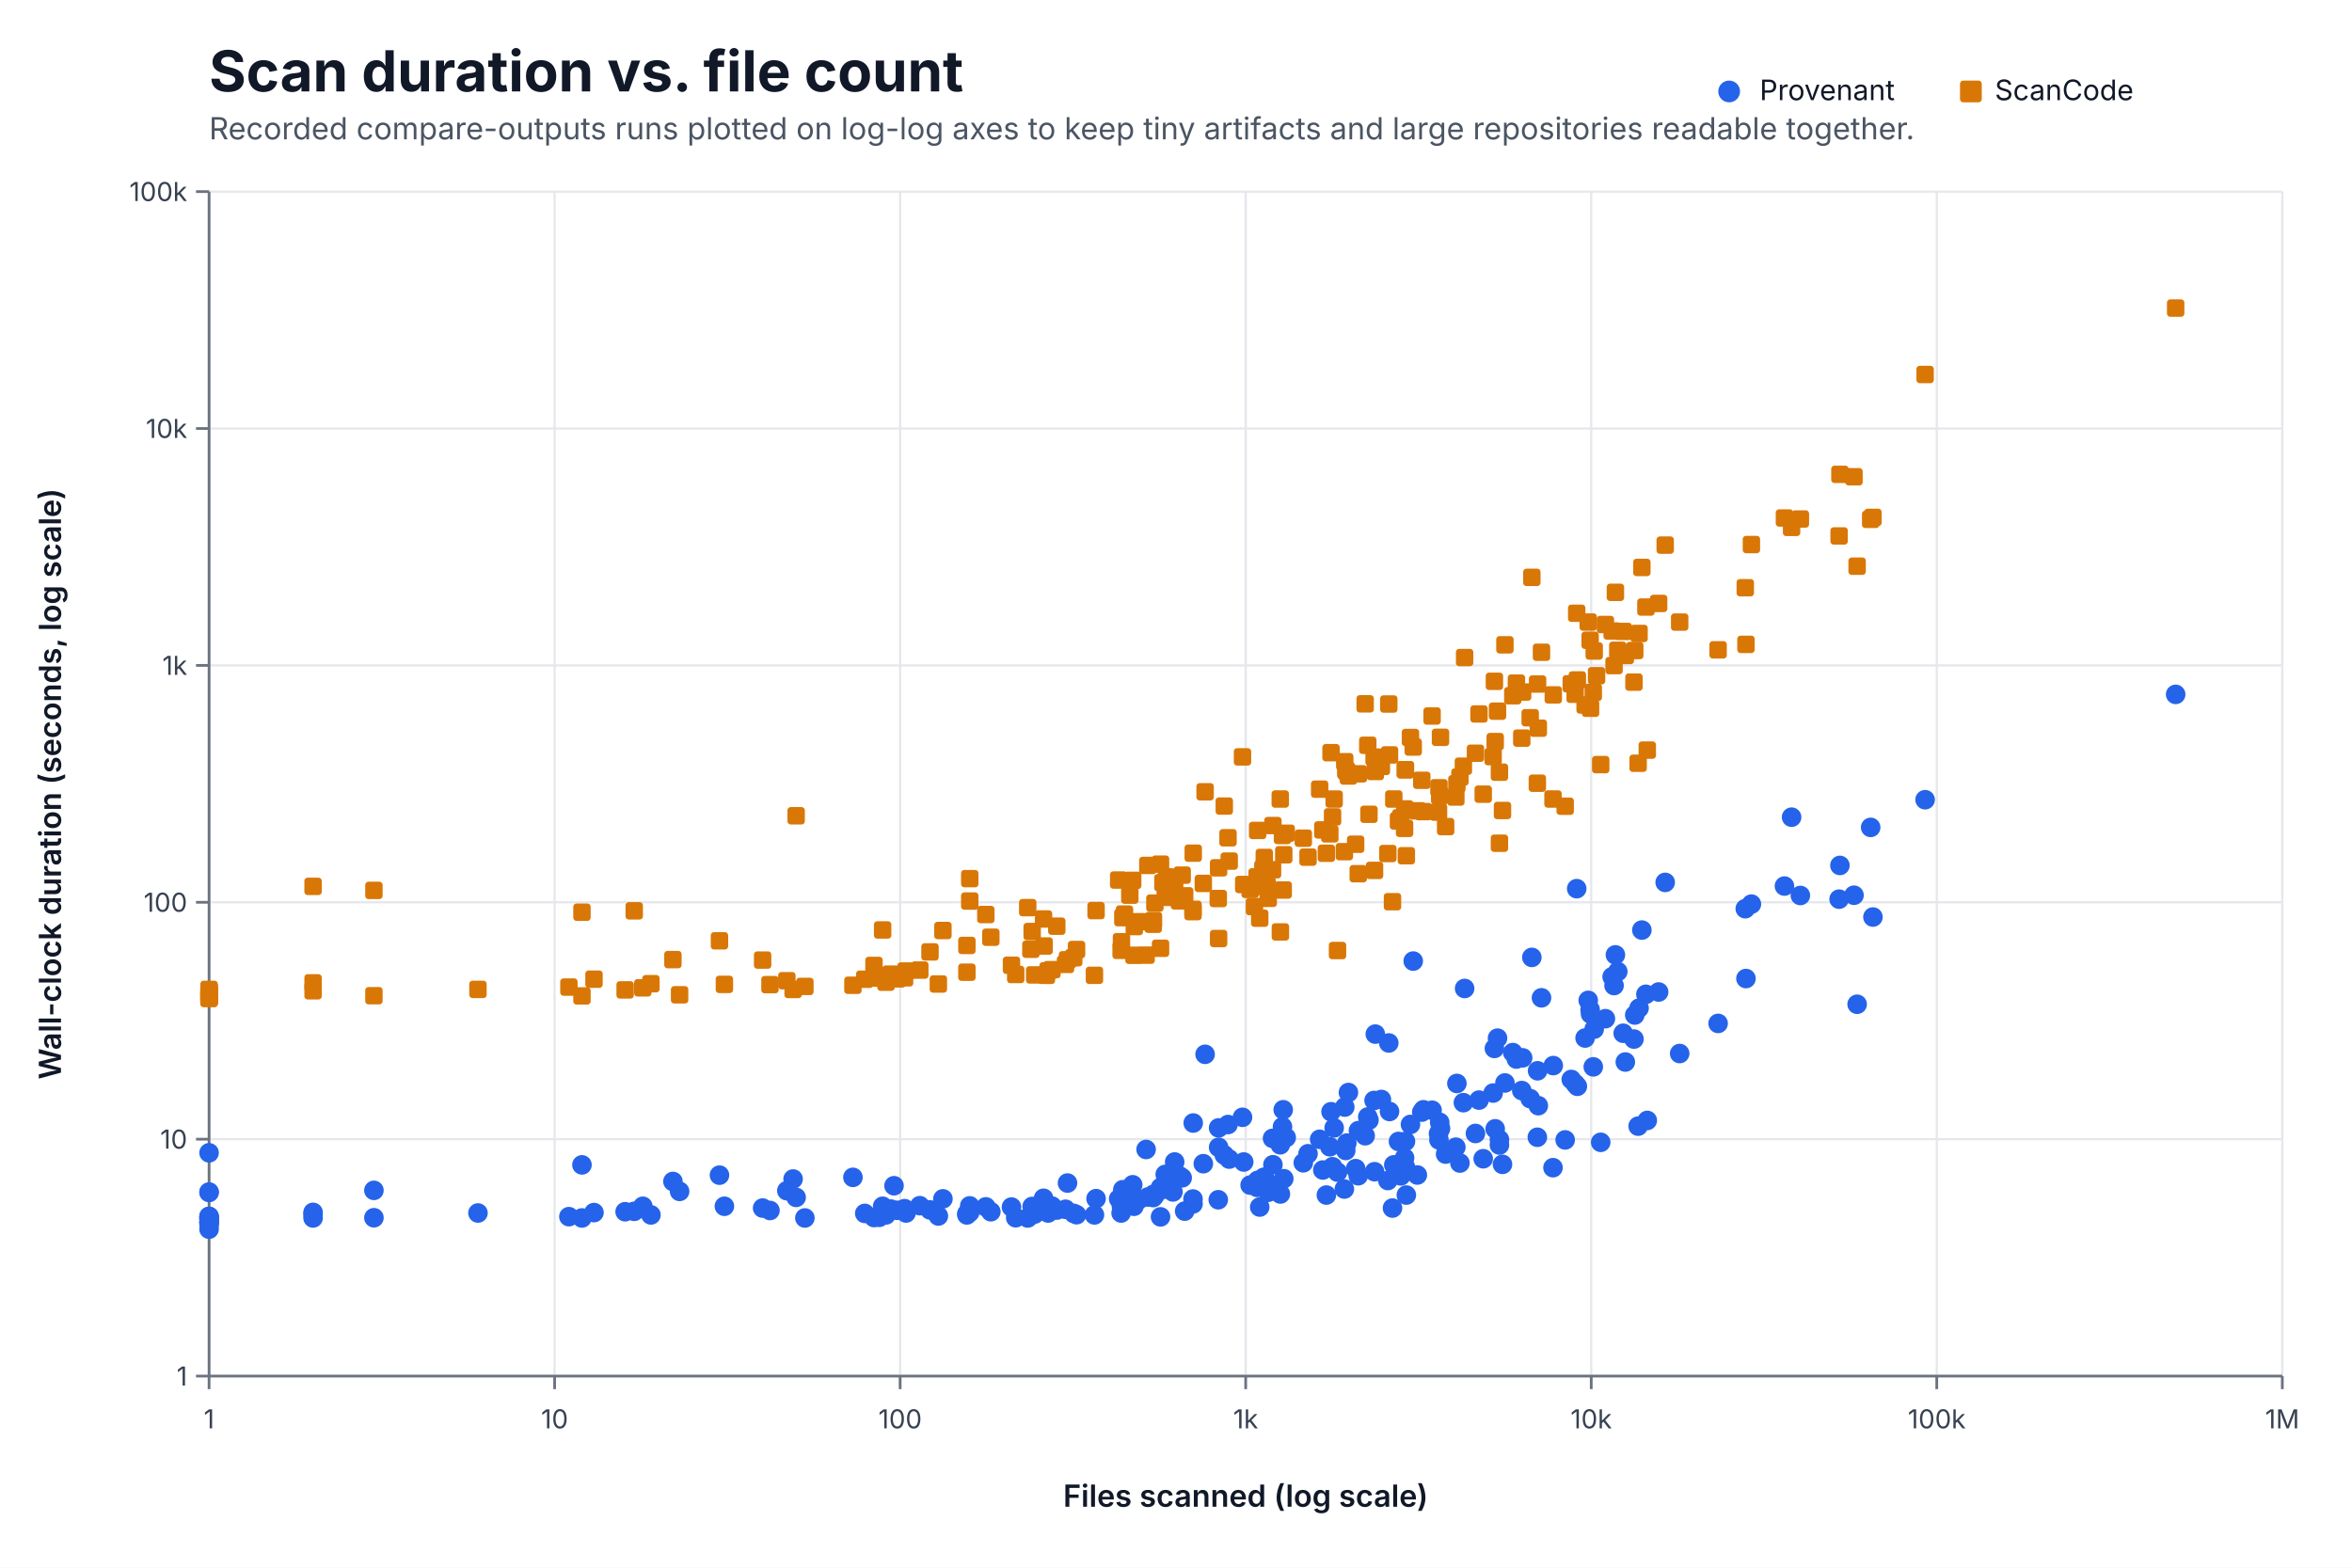
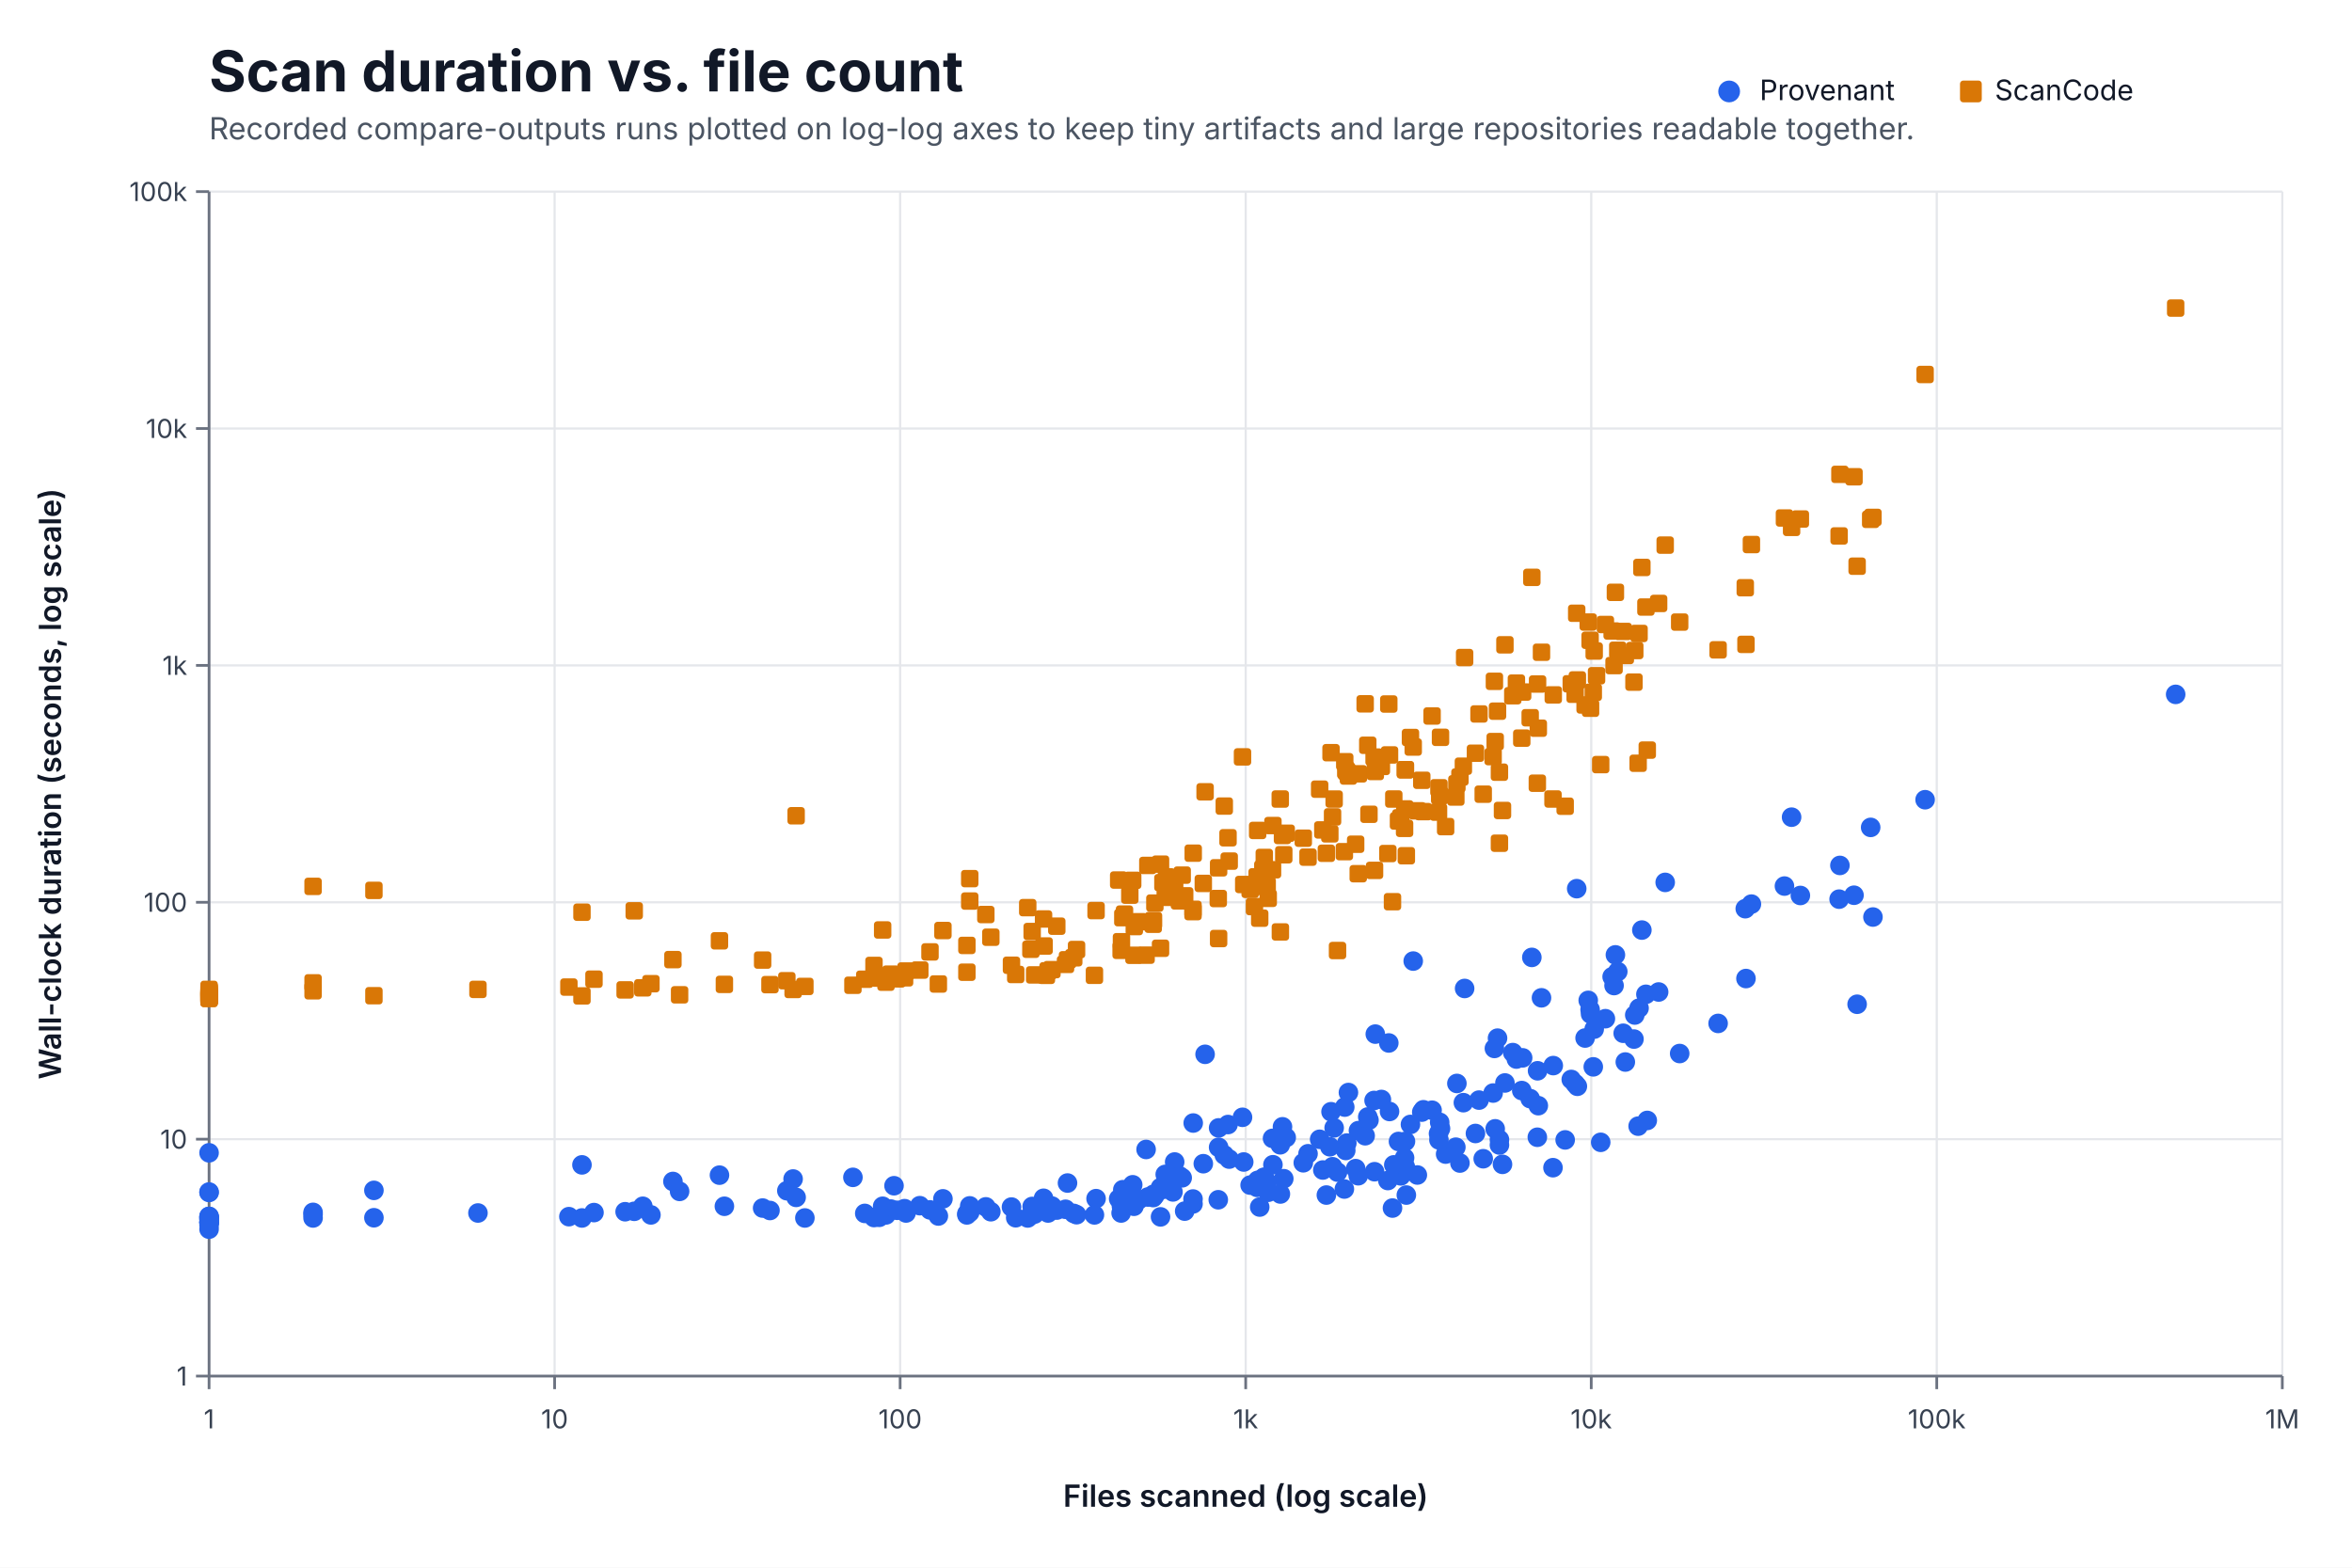
<svg xmlns="http://www.w3.org/2000/svg" width="1080" height="720" viewBox="0 0 1080 720" role="img" aria-labelledby="title desc">
  <style>
    text { font-family: -apple-system, BlinkMacSystemFont, "Segoe UI", sans-serif; fill: #111827; }
    .title { font-size: 26px; font-weight: 700; }
    .subtitle { font-size: 14px; fill: #4b5563; }
    .axis-label { font-size: 14px; font-weight: 600; }
    .tick { font-size: 12px; fill: #374151; }
    .grid { stroke: #e5e7eb; stroke-width: 1; }
    .axis { stroke: #6b7280; stroke-width: 1.25; }
    .legend-label { font-size: 13px; }
  </style>
  <rect x="0" y="0" width="1080" height="720" fill="white" />
  <text class="title" x="96" y="42">Scan duration vs. file count</text>
  <text class="subtitle" x="96" y="64">Recorded compare-outputs runs plotted on log-log axes to keep tiny artifacts and large repositories readable together.</text>
  <line class="grid" x1="96.00" y1="632.00" x2="1048.00" y2="632.00" />
  <line class="grid" x1="96.00" y1="523.20" x2="1048.00" y2="523.20" />
  <line class="grid" x1="96.00" y1="414.40" x2="1048.00" y2="414.40" />
  <line class="grid" x1="96.00" y1="305.60" x2="1048.00" y2="305.60" />
  <line class="grid" x1="96.00" y1="196.80" x2="1048.00" y2="196.80" />
  <line class="grid" x1="96.00" y1="88.00" x2="1048.00" y2="88.00" />
  <line class="grid" x1="96.00" y1="88.00" x2="96.00" y2="632.00" />
  <line class="grid" x1="254.67" y1="88.00" x2="254.67" y2="632.00" />
  <line class="grid" x1="413.33" y1="88.00" x2="413.33" y2="632.00" />
  <line class="grid" x1="572.00" y1="88.00" x2="572.00" y2="632.00" />
  <line class="grid" x1="730.67" y1="88.00" x2="730.67" y2="632.00" />
  <line class="grid" x1="889.33" y1="88.00" x2="889.33" y2="632.00" />
  <line class="grid" x1="1048.00" y1="88.00" x2="1048.00" y2="632.00" />
  <line class="axis" x1="96.00" y1="632.00" x2="1048.00" y2="632.00" />
  <line class="axis" x1="96.00" y1="88.00" x2="96.00" y2="632.00" />
  <line class="axis" x1="96.00" y1="632.00" x2="96.00" y2="638.00" />
  <text class="tick" x="96.00" y="656.00" text-anchor="middle">1</text>
  <line class="axis" x1="254.67" y1="632.00" x2="254.67" y2="638.00" />
  <text class="tick" x="254.67" y="656.00" text-anchor="middle">10</text>
  <line class="axis" x1="413.33" y1="632.00" x2="413.33" y2="638.00" />
  <text class="tick" x="413.33" y="656.00" text-anchor="middle">100</text>
  <line class="axis" x1="572.00" y1="632.00" x2="572.00" y2="638.00" />
  <text class="tick" x="572.00" y="656.00" text-anchor="middle">1k</text>
  <line class="axis" x1="730.67" y1="632.00" x2="730.67" y2="638.00" />
  <text class="tick" x="730.67" y="656.00" text-anchor="middle">10k</text>
  <line class="axis" x1="889.33" y1="632.00" x2="889.33" y2="638.00" />
  <text class="tick" x="889.33" y="656.00" text-anchor="middle">100k</text>
  <line class="axis" x1="1048.00" y1="632.00" x2="1048.00" y2="638.00" />
  <text class="tick" x="1048.00" y="656.00" text-anchor="middle">1M</text>
  <line class="axis" x1="90.00" y1="632.00" x2="96.00" y2="632.00" />
  <text class="tick" x="86.00" y="632.00" text-anchor="end" dominant-baseline="middle">1</text>
  <line class="axis" x1="90.00" y1="523.20" x2="96.00" y2="523.20" />
  <text class="tick" x="86.00" y="523.20" text-anchor="end" dominant-baseline="middle">10</text>
  <line class="axis" x1="90.00" y1="414.40" x2="96.00" y2="414.40" />
  <text class="tick" x="86.00" y="414.40" text-anchor="end" dominant-baseline="middle">100</text>
  <line class="axis" x1="90.00" y1="305.60" x2="96.00" y2="305.60" />
  <text class="tick" x="86.00" y="305.60" text-anchor="end" dominant-baseline="middle">1k</text>
  <line class="axis" x1="90.00" y1="196.80" x2="96.00" y2="196.80" />
  <text class="tick" x="86.00" y="196.80" text-anchor="end" dominant-baseline="middle">10k</text>
  <line class="axis" x1="90.00" y1="88.00" x2="96.00" y2="88.00" />
  <text class="tick" x="86.00" y="88.00" text-anchor="end" dominant-baseline="middle">100k</text>
  <text class="axis-label" x="572.00" y="692.00" text-anchor="middle">Files scanned (log scale)</text>
  <text class="axis-label" x="28" y="360.00" transform="rotate(-90 28 360.00)" text-anchor="middle">Wall-clock duration (seconds, log scale)</text>
  <g aria-label="Legend">
    <circle cx="794" cy="42" r="5" fill="#2563eb" />
    <text class="legend-label" x="808" y="46">Provenant</text>
    <rect x="900" y="37" width="10" height="10" fill="#d97706" rx="1.5" />
    <text class="legend-label" x="916" y="46">ScanCode</text>
  </g>
  <g aria-label="ScanCode points">
    <rect x="92.00" y="452.67" width="8" height="8" fill="#d97706" rx="1.5" />
    <rect x="92.00" y="451.89" width="8" height="8" fill="#d97706" rx="1.5" />
    <rect x="92.00" y="451.00" width="8" height="8" fill="#d97706" rx="1.5" />
    <rect x="92.00" y="453.23" width="8" height="8" fill="#d97706" rx="1.5" />
    <rect x="92.00" y="452.97" width="8" height="8" fill="#d97706" rx="1.5" />
    <rect x="92.00" y="454.13" width="8" height="8" fill="#d97706" rx="1.5" />
    <rect x="92.00" y="450.39" width="8" height="8" fill="#d97706" rx="1.5" />
    <rect x="92.00" y="454.09" width="8" height="8" fill="#d97706" rx="1.5" />
    <rect x="92.00" y="453.59" width="8" height="8" fill="#d97706" rx="1.5" />
    <rect x="92.00" y="453.66" width="8" height="8" fill="#d97706" rx="1.5" />
    <rect x="92.00" y="454.09" width="8" height="8" fill="#d97706" rx="1.5" />
    <rect x="92.00" y="451.26" width="8" height="8" fill="#d97706" rx="1.5" />
    <rect x="92.00" y="453.46" width="8" height="8" fill="#d97706" rx="1.5" />
    <rect x="92.00" y="454.54" width="8" height="8" fill="#d97706" rx="1.5" />
    <rect x="92.00" y="454.54" width="8" height="8" fill="#d97706" rx="1.5" />
    <rect x="139.76" y="451.05" width="8" height="8" fill="#d97706" rx="1.5" />
    <rect x="139.76" y="447.40" width="8" height="8" fill="#d97706" rx="1.5" />
    <rect x="139.76" y="403.09" width="8" height="8" fill="#d97706" rx="1.5" />
    <rect x="167.70" y="404.94" width="8" height="8" fill="#d97706" rx="1.5" />
    <rect x="167.70" y="453.30" width="8" height="8" fill="#d97706" rx="1.5" />
    <rect x="215.47" y="450.40" width="8" height="8" fill="#d97706" rx="1.5" />
    <rect x="257.23" y="449.34" width="8" height="8" fill="#d97706" rx="1.5" />
    <rect x="263.23" y="453.39" width="8" height="8" fill="#d97706" rx="1.5" />
    <rect x="263.23" y="414.95" width="8" height="8" fill="#d97706" rx="1.5" />
    <rect x="268.75" y="445.71" width="8" height="8" fill="#d97706" rx="1.5" />
    <rect x="283.05" y="450.63" width="8" height="8" fill="#d97706" rx="1.5" />
    <rect x="287.23" y="414.32" width="8" height="8" fill="#d97706" rx="1.5" />
    <rect x="291.17" y="449.68" width="8" height="8" fill="#d97706" rx="1.5" />
    <rect x="294.90" y="447.79" width="8" height="8" fill="#d97706" rx="1.5" />
    <rect x="305.00" y="436.72" width="8" height="8" fill="#d97706" rx="1.5" />
    <rect x="308.06" y="452.89" width="8" height="8" fill="#d97706" rx="1.5" />
    <rect x="326.37" y="428.10" width="8" height="8" fill="#d97706" rx="1.5" />
    <rect x="328.63" y="448.10" width="8" height="8" fill="#d97706" rx="1.5" />
    <rect x="346.19" y="436.94" width="8" height="8" fill="#d97706" rx="1.5" />
    <rect x="349.56" y="448.21" width="8" height="8" fill="#d97706" rx="1.5" />
    <rect x="357.31" y="446.42" width="8" height="8" fill="#d97706" rx="1.5" />
    <rect x="360.18" y="450.45" width="8" height="8" fill="#d97706" rx="1.5" />
    <rect x="361.57" y="370.67" width="8" height="8" fill="#d97706" rx="1.5" />
    <rect x="365.59" y="449.04" width="8" height="8" fill="#d97706" rx="1.5" />
    <rect x="387.65" y="448.50" width="8" height="8" fill="#d97706" rx="1.5" />
    <rect x="393.09" y="445.73" width="8" height="8" fill="#d97706" rx="1.5" />
    <rect x="397.32" y="439.40" width="8" height="8" fill="#d97706" rx="1.5" />
    <rect x="399.74" y="445.22" width="8" height="8" fill="#d97706" rx="1.5" />
    <rect x="401.30" y="423.11" width="8" height="8" fill="#d97706" rx="1.5" />
    <rect x="402.83" y="447.10" width="8" height="8" fill="#d97706" rx="1.5" />
    <rect x="405.07" y="443.41" width="8" height="8" fill="#d97706" rx="1.5" />
    <rect x="406.52" y="444.93" width="8" height="8" fill="#d97706" rx="1.5" />
    <rect x="407.94" y="445.56" width="8" height="8" fill="#d97706" rx="1.5" />
    <rect x="411.37" y="445.09" width="8" height="8" fill="#d97706" rx="1.5" />
    <rect x="412.04" y="441.96" width="8" height="8" fill="#d97706" rx="1.5" />
    <rect x="418.36" y="441.53" width="8" height="8" fill="#d97706" rx="1.5" />
    <rect x="423.04" y="433.19" width="8" height="8" fill="#d97706" rx="1.5" />
    <rect x="426.88" y="447.92" width="8" height="8" fill="#d97706" rx="1.5" />
    <rect x="428.98" y="423.36" width="8" height="8" fill="#d97706" rx="1.5" />
    <rect x="439.98" y="442.51" width="8" height="8" fill="#d97706" rx="1.5" />
    <rect x="439.98" y="430.21" width="8" height="8" fill="#d97706" rx="1.5" />
    <rect x="441.29" y="399.53" width="8" height="8" fill="#d97706" rx="1.5" />
    <rect x="441.29" y="409.83" width="8" height="8" fill="#d97706" rx="1.5" />
    <rect x="448.68" y="416.02" width="8" height="8" fill="#d97706" rx="1.5" />
    <rect x="450.98" y="426.44" width="8" height="8" fill="#d97706" rx="1.5" />
    <rect x="460.46" y="439.32" width="8" height="8" fill="#d97706" rx="1.5" />
    <rect x="462.40" y="443.56" width="8" height="8" fill="#d97706" rx="1.5" />
    <rect x="467.92" y="412.86" width="8" height="8" fill="#d97706" rx="1.5" />
    <rect x="469.37" y="431.97" width="8" height="8" fill="#d97706" rx="1.5" />
    <rect x="469.95" y="423.83" width="8" height="8" fill="#d97706" rx="1.5" />
    <rect x="471.08" y="443.75" width="8" height="8" fill="#d97706" rx="1.5" />
    <rect x="475.18" y="418.07" width="8" height="8" fill="#d97706" rx="1.5" />
    <rect x="475.44" y="430.47" width="8" height="8" fill="#d97706" rx="1.5" />
    <rect x="476.49" y="443.95" width="8" height="8" fill="#d97706" rx="1.5" />
    <rect x="477.26" y="441.87" width="8" height="8" fill="#d97706" rx="1.5" />
    <rect x="479.04" y="441.32" width="8" height="8" fill="#d97706" rx="1.5" />
    <rect x="481.26" y="421.37" width="8" height="8" fill="#d97706" rx="1.5" />
    <rect x="485.27" y="438.93" width="8" height="8" fill="#d97706" rx="1.5" />
    <rect x="486.18" y="436.80" width="8" height="8" fill="#d97706" rx="1.5" />
    <rect x="489.05" y="435.88" width="8" height="8" fill="#d97706" rx="1.5" />
    <rect x="490.34" y="432.10" width="8" height="8" fill="#d97706" rx="1.5" />
    <rect x="498.55" y="443.94" width="8" height="8" fill="#d97706" rx="1.5" />
    <rect x="499.30" y="414.21" width="8" height="8" fill="#d97706" rx="1.5" />
    <rect x="509.68" y="400.18" width="8" height="8" fill="#d97706" rx="1.5" />
    <rect x="510.80" y="432.47" width="8" height="8" fill="#d97706" rx="1.5" />
    <rect x="510.96" y="428.51" width="8" height="8" fill="#d97706" rx="1.5" />
    <rect x="511.58" y="417.47" width="8" height="8" fill="#d97706" rx="1.5" />
    <rect x="512.36" y="415.82" width="8" height="8" fill="#d97706" rx="1.5" />
    <rect x="514.79" y="407.11" width="8" height="8" fill="#d97706" rx="1.5" />
    <rect x="516.12" y="400.33" width="8" height="8" fill="#d97706" rx="1.5" />
    <rect x="516.70" y="434.73" width="8" height="8" fill="#d97706" rx="1.5" />
    <rect x="516.85" y="421.56" width="8" height="8" fill="#d97706" rx="1.5" />
    <rect x="518.98" y="419.34" width="8" height="8" fill="#d97706" rx="1.5" />
    <rect x="522.27" y="434.69" width="8" height="8" fill="#d97706" rx="1.5" />
    <rect x="523.07" y="393.48" width="8" height="8" fill="#d97706" rx="1.5" />
    <rect x="525.54" y="420.49" width="8" height="8" fill="#d97706" rx="1.5" />
    <rect x="525.67" y="418.82" width="8" height="8" fill="#d97706" rx="1.5" />
    <rect x="526.30" y="410.78" width="8" height="8" fill="#d97706" rx="1.5" />
    <rect x="528.90" y="392.88" width="8" height="8" fill="#d97706" rx="1.5" />
    <rect x="528.90" y="431.51" width="8" height="8" fill="#d97706" rx="1.5" />
    <rect x="529.99" y="401.38" width="8" height="8" fill="#d97706" rx="1.5" />
    <rect x="531.06" y="408.14" width="8" height="8" fill="#d97706" rx="1.5" />
    <rect x="531.64" y="398.72" width="8" height="8" fill="#d97706" rx="1.5" />
    <rect x="534.61" y="404.01" width="8" height="8" fill="#d97706" rx="1.5" />
    <rect x="535.39" y="401.24" width="8" height="8" fill="#d97706" rx="1.5" />
    <rect x="537.57" y="409.75" width="8" height="8" fill="#d97706" rx="1.5" />
    <rect x="538.84" y="397.93" width="8" height="8" fill="#d97706" rx="1.5" />
    <rect x="539.99" y="407.44" width="8" height="8" fill="#d97706" rx="1.5" />
    <rect x="543.81" y="414.69" width="8" height="8" fill="#d97706" rx="1.5" />
    <rect x="543.81" y="413.62" width="8" height="8" fill="#d97706" rx="1.5" />
    <rect x="543.91" y="387.84" width="8" height="8" fill="#d97706" rx="1.5" />
    <rect x="548.54" y="401.74" width="8" height="8" fill="#d97706" rx="1.5" />
    <rect x="549.36" y="359.65" width="8" height="8" fill="#d97706" rx="1.5" />
    <rect x="555.41" y="408.67" width="8" height="8" fill="#d97706" rx="1.5" />
    <rect x="555.57" y="427.04" width="8" height="8" fill="#d97706" rx="1.5" />
    <rect x="555.57" y="394.56" width="8" height="8" fill="#d97706" rx="1.5" />
    <rect x="558.17" y="366.21" width="8" height="8" fill="#d97706" rx="1.5" />
    <rect x="559.89" y="380.76" width="8" height="8" fill="#d97706" rx="1.5" />
    <rect x="560.43" y="391.49" width="8" height="8" fill="#d97706" rx="1.5" />
    <rect x="566.54" y="343.62" width="8" height="8" fill="#d97706" rx="1.5" />
    <rect x="567.10" y="402.22" width="8" height="8" fill="#d97706" rx="1.5" />
    <rect x="570.04" y="404.47" width="8" height="8" fill="#d97706" rx="1.5" />
    <rect x="572.02" y="412.37" width="8" height="8" fill="#d97706" rx="1.5" />
    <rect x="573.24" y="398.71" width="8" height="8" fill="#d97706" rx="1.5" />
    <rect x="573.49" y="377.40" width="8" height="8" fill="#d97706" rx="1.5" />
    <rect x="574.44" y="417.69" width="8" height="8" fill="#d97706" rx="1.5" />
    <rect x="575.87" y="395.19" width="8" height="8" fill="#d97706" rx="1.5" />
    <rect x="576.24" y="403.13" width="8" height="8" fill="#d97706" rx="1.5" />
    <rect x="576.54" y="389.81" width="8" height="8" fill="#d97706" rx="1.5" />
    <rect x="577.87" y="402.80" width="8" height="8" fill="#d97706" rx="1.5" />
    <rect x="578.35" y="408.58" width="8" height="8" fill="#d97706" rx="1.5" />
    <rect x="580.33" y="395.45" width="8" height="8" fill="#d97706" rx="1.5" />
    <rect x="580.51" y="375.16" width="8" height="8" fill="#d97706" rx="1.5" />
    <rect x="583.87" y="362.98" width="8" height="8" fill="#d97706" rx="1.5" />
    <rect x="583.93" y="424.01" width="8" height="8" fill="#d97706" rx="1.5" />
    <rect x="584.90" y="379.72" width="8" height="8" fill="#d97706" rx="1.5" />
-     <rect x="585.23" y="404.76" width="8" height="8" fill="#d97706" rx="1.5" />
    <rect x="585.49" y="388.57" width="8" height="8" fill="#d97706" rx="1.5" />
    <rect x="586.61" y="378.68" width="8" height="8" fill="#d97706" rx="1.5" />
    <rect x="594.45" y="380.96" width="8" height="8" fill="#d97706" rx="1.5" />
    <rect x="596.63" y="389.66" width="8" height="8" fill="#d97706" rx="1.5" />
    <rect x="601.96" y="358.44" width="8" height="8" fill="#d97706" rx="1.5" />
    <rect x="603.42" y="377.17" width="8" height="8" fill="#d97706" rx="1.5" />
    <rect x="605.05" y="387.89" width="8" height="8" fill="#d97706" rx="1.5" />
    <rect x="606.64" y="378.96" width="8" height="8" fill="#d97706" rx="1.5" />
    <rect x="607.19" y="341.69" width="8" height="8" fill="#d97706" rx="1.5" />
    <rect x="607.89" y="371.18" width="8" height="8" fill="#d97706" rx="1.5" />
    <rect x="608.62" y="363.00" width="8" height="8" fill="#d97706" rx="1.5" />
    <rect x="610.17" y="432.56" width="8" height="8" fill="#d97706" rx="1.5" />
    <rect x="613.31" y="387.15" width="8" height="8" fill="#d97706" rx="1.5" />
    <rect x="613.49" y="345.84" width="8" height="8" fill="#d97706" rx="1.5" />
    <rect x="613.95" y="349.71" width="8" height="8" fill="#d97706" rx="1.5" />
    <rect x="614.44" y="350.37" width="8" height="8" fill="#d97706" rx="1.5" />
    <rect x="615.18" y="352.40" width="8" height="8" fill="#d97706" rx="1.5" />
    <rect x="618.50" y="383.74" width="8" height="8" fill="#d97706" rx="1.5" />
    <rect x="619.68" y="397.27" width="8" height="8" fill="#d97706" rx="1.5" />
    <rect x="619.78" y="351.40" width="8" height="8" fill="#d97706" rx="1.5" />
    <rect x="622.86" y="319.26" width="8" height="8" fill="#d97706" rx="1.5" />
    <rect x="624.06" y="338.29" width="8" height="8" fill="#d97706" rx="1.5" />
    <rect x="624.61" y="369.98" width="8" height="8" fill="#d97706" rx="1.5" />
    <rect x="626.96" y="343.70" width="8" height="8" fill="#d97706" rx="1.5" />
    <rect x="627.17" y="395.75" width="8" height="8" fill="#d97706" rx="1.5" />
    <rect x="627.52" y="350.33" width="8" height="8" fill="#d97706" rx="1.5" />
    <rect x="630.31" y="348.01" width="8" height="8" fill="#d97706" rx="1.5" />
    <rect x="633.28" y="388.01" width="8" height="8" fill="#d97706" rx="1.5" />
    <rect x="633.71" y="319.34" width="8" height="8" fill="#d97706" rx="1.5" />
    <rect x="634.05" y="342.72" width="8" height="8" fill="#d97706" rx="1.5" />
    <rect x="635.41" y="410.13" width="8" height="8" fill="#d97706" rx="1.5" />
    <rect x="636.01" y="362.97" width="8" height="8" fill="#d97706" rx="1.5" />
    <rect x="638.16" y="373.05" width="8" height="8" fill="#d97706" rx="1.5" />
    <rect x="639.24" y="371.62" width="8" height="8" fill="#d97706" rx="1.5" />
    <rect x="640.96" y="376.44" width="8" height="8" fill="#d97706" rx="1.5" />
    <rect x="641.06" y="367.52" width="8" height="8" fill="#d97706" rx="1.5" />
    <rect x="641.30" y="349.50" width="8" height="8" fill="#d97706" rx="1.5" />
    <rect x="641.37" y="349.55" width="8" height="8" fill="#d97706" rx="1.5" />
    <rect x="641.77" y="389.02" width="8" height="8" fill="#d97706" rx="1.5" />
    <rect x="643.66" y="334.70" width="8" height="8" fill="#d97706" rx="1.5" />
    <rect x="644.93" y="339.10" width="8" height="8" fill="#d97706" rx="1.5" />
    <rect x="646.82" y="368.39" width="8" height="8" fill="#d97706" rx="1.5" />
    <rect x="648.86" y="354.37" width="8" height="8" fill="#d97706" rx="1.5" />
    <rect x="649.60" y="368.75" width="8" height="8" fill="#d97706" rx="1.5" />
    <rect x="653.59" y="324.84" width="8" height="8" fill="#d97706" rx="1.5" />
    <rect x="656.55" y="369.00" width="8" height="8" fill="#d97706" rx="1.5" />
    <rect x="656.74" y="357.80" width="8" height="8" fill="#d97706" rx="1.5" />
    <rect x="657.08" y="361.45" width="8" height="8" fill="#d97706" rx="1.5" />
    <rect x="657.46" y="334.63" width="8" height="8" fill="#d97706" rx="1.5" />
    <rect x="659.81" y="375.65" width="8" height="8" fill="#d97706" rx="1.5" />
    <rect x="664.50" y="362.06" width="8" height="8" fill="#d97706" rx="1.5" />
    <rect x="664.98" y="356.00" width="8" height="8" fill="#d97706" rx="1.5" />
    <rect x="666.38" y="352.86" width="8" height="8" fill="#d97706" rx="1.5" />
    <rect x="667.96" y="347.89" width="8" height="8" fill="#d97706" rx="1.5" />
    <rect x="668.53" y="297.99" width="8" height="8" fill="#d97706" rx="1.5" />
    <rect x="673.50" y="341.93" width="8" height="8" fill="#d97706" rx="1.5" />
    <rect x="675.14" y="323.90" width="8" height="8" fill="#d97706" rx="1.5" />
    <rect x="677.07" y="360.75" width="8" height="8" fill="#d97706" rx="1.5" />
    <rect x="681.62" y="343.50" width="8" height="8" fill="#d97706" rx="1.5" />
    <rect x="682.21" y="308.91" width="8" height="8" fill="#d97706" rx="1.5" />
    <rect x="682.57" y="336.59" width="8" height="8" fill="#d97706" rx="1.5" />
    <rect x="683.64" y="322.63" width="8" height="8" fill="#d97706" rx="1.5" />
    <rect x="684.52" y="350.65" width="8" height="8" fill="#d97706" rx="1.5" />
    <rect x="684.52" y="383.27" width="8" height="8" fill="#d97706" rx="1.5" />
    <rect x="685.92" y="368.23" width="8" height="8" fill="#d97706" rx="1.5" />
    <rect x="687.04" y="292.14" width="8" height="8" fill="#d97706" rx="1.5" />
    <rect x="690.65" y="315.53" width="8" height="8" fill="#d97706" rx="1.5" />
    <rect x="692.31" y="309.74" width="8" height="8" fill="#d97706" rx="1.5" />
    <rect x="694.77" y="335.00" width="8" height="8" fill="#d97706" rx="1.5" />
    <rect x="695.18" y="313.83" width="8" height="8" fill="#d97706" rx="1.5" />
    <rect x="698.64" y="325.64" width="8" height="8" fill="#d97706" rx="1.5" />
    <rect x="699.40" y="261.17" width="8" height="8" fill="#d97706" rx="1.5" />
    <rect x="701.92" y="355.71" width="8" height="8" fill="#d97706" rx="1.5" />
    <rect x="702.03" y="310.15" width="8" height="8" fill="#d97706" rx="1.5" />
    <rect x="702.37" y="330.44" width="8" height="8" fill="#d97706" rx="1.5" />
    <rect x="703.83" y="295.56" width="8" height="8" fill="#d97706" rx="1.5" />
    <rect x="709.11" y="362.96" width="8" height="8" fill="#d97706" rx="1.5" />
    <rect x="709.24" y="315.15" width="8" height="8" fill="#d97706" rx="1.5" />
    <rect x="714.70" y="366.27" width="8" height="8" fill="#d97706" rx="1.5" />
    <rect x="717.50" y="310.06" width="8" height="8" fill="#d97706" rx="1.5" />
    <rect x="719.28" y="314.86" width="8" height="8" fill="#d97706" rx="1.5" />
    <rect x="720.00" y="277.65" width="8" height="8" fill="#d97706" rx="1.5" />
    <rect x="720.30" y="308.28" width="8" height="8" fill="#d97706" rx="1.5" />
    <rect x="723.85" y="319.78" width="8" height="8" fill="#d97706" rx="1.5" />
    <rect x="725.29" y="281.69" width="8" height="8" fill="#d97706" rx="1.5" />
    <rect x="726.15" y="290.05" width="8" height="8" fill="#d97706" rx="1.5" />
    <rect x="726.36" y="321.28" width="8" height="8" fill="#d97706" rx="1.5" />
    <rect x="727.61" y="313.95" width="8" height="8" fill="#d97706" rx="1.5" />
    <rect x="728.03" y="295.01" width="8" height="8" fill="#d97706" rx="1.5" />
    <rect x="729.11" y="306.35" width="8" height="8" fill="#d97706" rx="1.5" />
    <rect x="731.02" y="347.17" width="8" height="8" fill="#d97706" rx="1.5" />
    <rect x="733.17" y="282.81" width="8" height="8" fill="#d97706" rx="1.5" />
    <rect x="736.27" y="285.81" width="8" height="8" fill="#d97706" rx="1.5" />
    <rect x="737.15" y="301.70" width="8" height="8" fill="#d97706" rx="1.5" />
    <rect x="737.77" y="268.04" width="8" height="8" fill="#d97706" rx="1.5" />
    <rect x="738.86" y="294.65" width="8" height="8" fill="#d97706" rx="1.5" />
    <rect x="741.35" y="286.00" width="8" height="8" fill="#d97706" rx="1.5" />
    <rect x="742.32" y="297.06" width="8" height="8" fill="#d97706" rx="1.5" />
    <rect x="746.29" y="309.28" width="8" height="8" fill="#d97706" rx="1.5" />
    <rect x="746.66" y="294.78" width="8" height="8" fill="#d97706" rx="1.5" />
    <rect x="748.21" y="346.54" width="8" height="8" fill="#d97706" rx="1.5" />
    <rect x="748.63" y="286.93" width="8" height="8" fill="#d97706" rx="1.5" />
    <rect x="749.92" y="256.61" width="8" height="8" fill="#d97706" rx="1.5" />
    <rect x="751.78" y="274.80" width="8" height="8" fill="#d97706" rx="1.5" />
    <rect x="752.40" y="340.51" width="8" height="8" fill="#d97706" rx="1.5" />
    <rect x="757.62" y="273.15" width="8" height="8" fill="#d97706" rx="1.5" />
    <rect x="760.63" y="246.36" width="8" height="8" fill="#d97706" rx="1.5" />
    <rect x="767.28" y="281.71" width="8" height="8" fill="#d97706" rx="1.5" />
    <rect x="784.93" y="294.46" width="8" height="8" fill="#d97706" rx="1.5" />
    <rect x="797.40" y="265.93" width="8" height="8" fill="#d97706" rx="1.5" />
    <rect x="797.72" y="291.94" width="8" height="8" fill="#d97706" rx="1.5" />
    <rect x="800.22" y="246.09" width="8" height="8" fill="#d97706" rx="1.5" />
    <rect x="815.39" y="233.90" width="8" height="8" fill="#d97706" rx="1.5" />
    <rect x="818.67" y="238.22" width="8" height="8" fill="#d97706" rx="1.5" />
    <rect x="822.70" y="234.36" width="8" height="8" fill="#d97706" rx="1.5" />
    <rect x="840.49" y="242.14" width="8" height="8" fill="#d97706" rx="1.5" />
    <rect x="840.86" y="213.86" width="8" height="8" fill="#d97706" rx="1.5" />
    <rect x="847.33" y="214.97" width="8" height="8" fill="#d97706" rx="1.5" />
    <rect x="848.76" y="256.04" width="8" height="8" fill="#d97706" rx="1.5" />
    <rect x="854.98" y="234.53" width="8" height="8" fill="#d97706" rx="1.5" />
    <rect x="856.03" y="233.63" width="8" height="8" fill="#d97706" rx="1.5" />
    <rect x="879.98" y="168.00" width="8" height="8" fill="#d97706" rx="1.5" />
    <rect x="995.03" y="137.50" width="8" height="8" fill="#d97706" rx="1.5" />
  </g>
  <g aria-label="Provenant points">
    <circle cx="96.00" cy="558.68" r="4.5" fill="#2563eb" />
    <circle cx="96.00" cy="559.18" r="4.5" fill="#2563eb" />
    <circle cx="96.00" cy="559.89" r="4.5" fill="#2563eb" />
    <circle cx="96.00" cy="561.35" r="4.5" fill="#2563eb" />
    <circle cx="96.00" cy="561.25" r="4.5" fill="#2563eb" />
    <circle cx="96.00" cy="561.46" r="4.5" fill="#2563eb" />
    <circle cx="96.00" cy="529.46" r="4.5" fill="#2563eb" />
    <circle cx="96.00" cy="547.49" r="4.5" fill="#2563eb" />
    <circle cx="96.00" cy="560.10" r="4.5" fill="#2563eb" />
    <circle cx="96.00" cy="547.65" r="4.5" fill="#2563eb" />
    <circle cx="96.00" cy="561.56" r="4.5" fill="#2563eb" />
    <circle cx="96.00" cy="558.68" r="4.5" fill="#2563eb" />
    <circle cx="96.00" cy="559.28" r="4.5" fill="#2563eb" />
    <circle cx="96.00" cy="564.53" r="4.5" fill="#2563eb" />
    <circle cx="96.00" cy="562.64" r="4.5" fill="#2563eb" />
    <circle cx="143.76" cy="559.38" r="4.5" fill="#2563eb" />
    <circle cx="143.76" cy="556.81" r="4.5" fill="#2563eb" />
    <circle cx="143.76" cy="557.78" r="4.5" fill="#2563eb" />
    <circle cx="171.70" cy="559.28" r="4.5" fill="#2563eb" />
    <circle cx="171.70" cy="546.71" r="4.5" fill="#2563eb" />
    <circle cx="219.47" cy="557.10" r="4.5" fill="#2563eb" />
    <circle cx="261.23" cy="558.78" r="4.5" fill="#2563eb" />
    <circle cx="267.23" cy="559.38" r="4.5" fill="#2563eb" />
    <circle cx="267.23" cy="535.00" r="4.5" fill="#2563eb" />
    <circle cx="272.75" cy="556.91" r="4.5" fill="#2563eb" />
    <circle cx="287.05" cy="556.52" r="4.5" fill="#2563eb" />
    <circle cx="291.23" cy="556.33" r="4.5" fill="#2563eb" />
    <circle cx="295.17" cy="554.01" r="4.5" fill="#2563eb" />
    <circle cx="298.90" cy="557.98" r="4.5" fill="#2563eb" />
    <circle cx="309.00" cy="542.62" r="4.5" fill="#2563eb" />
    <circle cx="312.06" cy="547.18" r="4.5" fill="#2563eb" />
    <circle cx="330.37" cy="539.72" r="4.5" fill="#2563eb" />
    <circle cx="332.63" cy="554.01" r="4.5" fill="#2563eb" />
    <circle cx="350.19" cy="554.83" r="4.5" fill="#2563eb" />
    <circle cx="353.56" cy="555.95" r="4.5" fill="#2563eb" />
    <circle cx="361.31" cy="546.87" r="4.5" fill="#2563eb" />
    <circle cx="364.18" cy="541.49" r="4.5" fill="#2563eb" />
    <circle cx="365.57" cy="549.93" r="4.5" fill="#2563eb" />
    <circle cx="369.59" cy="559.38" r="4.5" fill="#2563eb" />
    <circle cx="391.65" cy="540.73" r="4.5" fill="#2563eb" />
    <circle cx="397.09" cy="557.29" r="4.5" fill="#2563eb" />
    <circle cx="401.32" cy="559.18" r="4.5" fill="#2563eb" />
    <circle cx="403.74" cy="559.08" r="4.5" fill="#2563eb" />
    <circle cx="405.30" cy="554.01" r="4.5" fill="#2563eb" />
    <circle cx="406.83" cy="557.98" r="4.5" fill="#2563eb" />
    <circle cx="409.07" cy="555.30" r="4.5" fill="#2563eb" />
    <circle cx="410.52" cy="544.58" r="4.5" fill="#2563eb" />
    <circle cx="411.94" cy="555.86" r="4.5" fill="#2563eb" />
    <circle cx="415.37" cy="555.11" r="4.5" fill="#2563eb" />
    <circle cx="416.04" cy="557.10" r="4.5" fill="#2563eb" />
    <circle cx="422.36" cy="553.74" r="4.5" fill="#2563eb" />
    <circle cx="427.04" cy="555.67" r="4.5" fill="#2563eb" />
    <circle cx="430.88" cy="558.48" r="4.5" fill="#2563eb" />
    <circle cx="432.98" cy="550.60" r="4.5" fill="#2563eb" />
    <circle cx="443.98" cy="557.98" r="4.5" fill="#2563eb" />
    <circle cx="443.98" cy="557.39" r="4.5" fill="#2563eb" />
    <circle cx="445.29" cy="553.83" r="4.5" fill="#2563eb" />
    <circle cx="445.29" cy="556.81" r="4.5" fill="#2563eb" />
    <circle cx="452.68" cy="554.28" r="4.5" fill="#2563eb" />
    <circle cx="454.98" cy="556.52" r="4.5" fill="#2563eb" />
    <circle cx="464.46" cy="554.37" r="4.5" fill="#2563eb" />
    <circle cx="466.40" cy="559.28" r="4.5" fill="#2563eb" />
    <circle cx="471.92" cy="559.38" r="4.5" fill="#2563eb" />
    <circle cx="473.37" cy="558.18" r="4.5" fill="#2563eb" />
    <circle cx="473.95" cy="554.10" r="4.5" fill="#2563eb" />
    <circle cx="475.08" cy="557.59" r="4.5" fill="#2563eb" />
    <circle cx="479.18" cy="550.34" r="4.5" fill="#2563eb" />
    <circle cx="479.44" cy="553.74" r="4.5" fill="#2563eb" />
    <circle cx="480.49" cy="556.24" r="4.5" fill="#2563eb" />
    <circle cx="481.26" cy="557.10" r="4.5" fill="#2563eb" />
    <circle cx="483.04" cy="553.92" r="4.5" fill="#2563eb" />
    <circle cx="485.26" cy="555.76" r="4.5" fill="#2563eb" />
    <circle cx="489.27" cy="555.39" r="4.5" fill="#2563eb" />
    <circle cx="490.18" cy="543.34" r="4.5" fill="#2563eb" />
    <circle cx="493.05" cy="557.29" r="4.5" fill="#2563eb" />
    <circle cx="494.34" cy="557.88" r="4.5" fill="#2563eb" />
    <circle cx="502.55" cy="557.98" r="4.5" fill="#2563eb" />
    <circle cx="503.30" cy="550.51" r="4.5" fill="#2563eb" />
    <circle cx="513.68" cy="550.60" r="4.5" fill="#2563eb" />
    <circle cx="514.80" cy="557.10" r="4.5" fill="#2563eb" />
    <circle cx="514.96" cy="554.01" r="4.5" fill="#2563eb" />
    <circle cx="515.58" cy="546.40" r="4.5" fill="#2563eb" />
    <circle cx="516.36" cy="553.92" r="4.5" fill="#2563eb" />
    <circle cx="518.79" cy="551.28" r="4.5" fill="#2563eb" />
    <circle cx="520.12" cy="544.14" r="4.5" fill="#2563eb" />
    <circle cx="520.70" cy="554.01" r="4.5" fill="#2563eb" />
    <circle cx="520.85" cy="551.53" r="4.5" fill="#2563eb" />
    <circle cx="522.98" cy="550.94" r="4.5" fill="#2563eb" />
    <circle cx="526.27" cy="527.92" r="4.5" fill="#2563eb" />
    <circle cx="527.07" cy="549.76" r="4.5" fill="#2563eb" />
    <circle cx="529.54" cy="550.01" r="4.5" fill="#2563eb" />
    <circle cx="529.67" cy="548.53" r="4.5" fill="#2563eb" />
    <circle cx="530.30" cy="549.02" r="4.5" fill="#2563eb" />
    <circle cx="532.90" cy="545.41" r="4.5" fill="#2563eb" />
    <circle cx="532.90" cy="558.88" r="4.5" fill="#2563eb" />
    <circle cx="533.99" cy="546.25" r="4.5" fill="#2563eb" />
    <circle cx="535.06" cy="539.38" r="4.5" fill="#2563eb" />
    <circle cx="535.64" cy="542.05" r="4.5" fill="#2563eb" />
    <circle cx="538.61" cy="547.42" r="4.5" fill="#2563eb" />
    <circle cx="539.39" cy="533.68" r="4.5" fill="#2563eb" />
    <circle cx="541.57" cy="540.05" r="4.5" fill="#2563eb" />
    <circle cx="542.84" cy="540.94" r="4.5" fill="#2563eb" />
    <circle cx="543.99" cy="556.24" r="4.5" fill="#2563eb" />
    <circle cx="547.81" cy="552.93" r="4.5" fill="#2563eb" />
    <circle cx="547.81" cy="550.68" r="4.5" fill="#2563eb" />
    <circle cx="547.91" cy="515.78" r="4.5" fill="#2563eb" />
    <circle cx="552.54" cy="534.46" r="4.5" fill="#2563eb" />
    <circle cx="553.36" cy="484.22" r="4.5" fill="#2563eb" />
    <circle cx="559.41" cy="551.02" r="4.5" fill="#2563eb" />
    <circle cx="559.57" cy="526.93" r="4.5" fill="#2563eb" />
    <circle cx="559.57" cy="518.01" r="4.5" fill="#2563eb" />
    <circle cx="562.17" cy="530.44" r="4.5" fill="#2563eb" />
    <circle cx="563.89" cy="516.47" r="4.5" fill="#2563eb" />
    <circle cx="564.43" cy="532.35" r="4.5" fill="#2563eb" />
    <circle cx="570.54" cy="513.15" r="4.5" fill="#2563eb" />
    <circle cx="571.10" cy="533.68" r="4.5" fill="#2563eb" />
    <circle cx="574.04" cy="544.29" r="4.5" fill="#2563eb" />
    <circle cx="576.02" cy="544.29" r="4.5" fill="#2563eb" />
    <circle cx="577.24" cy="545.33" r="4.5" fill="#2563eb" />
    <circle cx="577.49" cy="542.12" r="4.5" fill="#2563eb" />
    <circle cx="578.44" cy="554.37" r="4.5" fill="#2563eb" />
    <circle cx="579.87" cy="543.92" r="4.5" fill="#2563eb" />
    <circle cx="580.24" cy="540.80" r="4.5" fill="#2563eb" />
    <circle cx="580.54" cy="540.73" r="4.5" fill="#2563eb" />
    <circle cx="581.87" cy="542.91" r="4.5" fill="#2563eb" />
    <circle cx="582.35" cy="547.57" r="4.5" fill="#2563eb" />
    <circle cx="584.33" cy="522.82" r="4.5" fill="#2563eb" />
    <circle cx="584.51" cy="534.94" r="4.5" fill="#2563eb" />
    <circle cx="587.87" cy="525.77" r="4.5" fill="#2563eb" />
    <circle cx="587.93" cy="548.37" r="4.5" fill="#2563eb" />
    <circle cx="588.90" cy="517.51" r="4.5" fill="#2563eb" />
-     <circle cx="589.23" cy="509.69" r="4.5" fill="#2563eb" />
    <circle cx="589.49" cy="541.35" r="4.5" fill="#2563eb" />
    <circle cx="590.61" cy="522.45" r="4.5" fill="#2563eb" />
    <circle cx="598.45" cy="534.04" r="4.5" fill="#2563eb" />
    <circle cx="600.63" cy="529.89" r="4.5" fill="#2563eb" />
    <circle cx="605.96" cy="523.25" r="4.5" fill="#2563eb" />
    <circle cx="607.42" cy="537.36" r="4.5" fill="#2563eb" />
    <circle cx="609.05" cy="548.86" r="4.5" fill="#2563eb" />
    <circle cx="610.64" cy="526.68" r="4.5" fill="#2563eb" />
    <circle cx="611.19" cy="510.59" r="4.5" fill="#2563eb" />
    <circle cx="611.89" cy="535.86" r="4.5" fill="#2563eb" />
    <circle cx="612.62" cy="518.01" r="4.5" fill="#2563eb" />
    <circle cx="614.17" cy="538.33" r="4.5" fill="#2563eb" />
    <circle cx="617.31" cy="546.09" r="4.5" fill="#2563eb" />
    <circle cx="617.49" cy="508.46" r="4.5" fill="#2563eb" />
    <circle cx="617.95" cy="528.39" r="4.5" fill="#2563eb" />
    <circle cx="618.44" cy="524.98" r="4.5" fill="#2563eb" />
    <circle cx="619.18" cy="501.77" r="4.5" fill="#2563eb" />
    <circle cx="622.50" cy="536.73" r="4.5" fill="#2563eb" />
    <circle cx="623.68" cy="539.99" r="4.5" fill="#2563eb" />
    <circle cx="623.78" cy="519.26" r="4.5" fill="#2563eb" />
    <circle cx="626.86" cy="521.62" r="4.5" fill="#2563eb" />
    <circle cx="628.06" cy="513.00" r="4.5" fill="#2563eb" />
    <circle cx="628.61" cy="514.47" r="4.5" fill="#2563eb" />
    <circle cx="630.96" cy="505.42" r="4.5" fill="#2563eb" />
    <circle cx="631.17" cy="538.14" r="4.5" fill="#2563eb" />
    <circle cx="631.52" cy="474.94" r="4.5" fill="#2563eb" />
    <circle cx="634.31" cy="504.96" r="4.5" fill="#2563eb" />
    <circle cx="637.28" cy="542.19" r="4.5" fill="#2563eb" />
    <circle cx="637.71" cy="479.01" r="4.5" fill="#2563eb" />
    <circle cx="638.05" cy="510.48" r="4.5" fill="#2563eb" />
    <circle cx="639.41" cy="554.83" r="4.5" fill="#2563eb" />
    <circle cx="640.01" cy="535.00" r="4.5" fill="#2563eb" />
    <circle cx="642.16" cy="524.25" r="4.5" fill="#2563eb" />
    <circle cx="643.24" cy="540.05" r="4.5" fill="#2563eb" />
    <circle cx="644.96" cy="531.78" r="4.5" fill="#2563eb" />
    <circle cx="645.06" cy="537.94" r="4.5" fill="#2563eb" />
    <circle cx="645.30" cy="535.92" r="4.5" fill="#2563eb" />
    <circle cx="645.37" cy="524.20" r="4.5" fill="#2563eb" />
    <circle cx="645.77" cy="548.86" r="4.5" fill="#2563eb" />
    <circle cx="647.66" cy="516.43" r="4.5" fill="#2563eb" />
    <circle cx="648.93" cy="441.40" r="4.5" fill="#2563eb" />
    <circle cx="650.82" cy="539.65" r="4.5" fill="#2563eb" />
    <circle cx="652.86" cy="510.77" r="4.5" fill="#2563eb" />
    <circle cx="653.60" cy="509.69" r="4.5" fill="#2563eb" />
    <circle cx="657.59" cy="509.90" r="4.5" fill="#2563eb" />
    <circle cx="660.55" cy="520.63" r="4.5" fill="#2563eb" />
    <circle cx="660.74" cy="523.53" r="4.5" fill="#2563eb" />
    <circle cx="661.08" cy="515.46" r="4.5" fill="#2563eb" />
    <circle cx="661.46" cy="518.31" r="4.5" fill="#2563eb" />
    <circle cx="663.81" cy="530.05" r="4.5" fill="#2563eb" />
    <circle cx="668.50" cy="526.88" r="4.5" fill="#2563eb" />
    <circle cx="668.98" cy="497.60" r="4.5" fill="#2563eb" />
    <circle cx="670.38" cy="534.16" r="4.5" fill="#2563eb" />
    <circle cx="671.96" cy="506.43" r="4.5" fill="#2563eb" />
    <circle cx="672.53" cy="453.98" r="4.5" fill="#2563eb" />
    <circle cx="677.50" cy="520.58" r="4.5" fill="#2563eb" />
    <circle cx="679.14" cy="505.25" r="4.5" fill="#2563eb" />
    <circle cx="681.07" cy="532.18" r="4.5" fill="#2563eb" />
    <circle cx="685.62" cy="502.01" r="4.5" fill="#2563eb" />
    <circle cx="686.21" cy="481.52" r="4.5" fill="#2563eb" />
    <circle cx="686.57" cy="518.44" r="4.5" fill="#2563eb" />
    <circle cx="687.64" cy="476.80" r="4.5" fill="#2563eb" />
    <circle cx="688.52" cy="523.39" r="4.5" fill="#2563eb" />
    <circle cx="688.52" cy="525.87" r="4.5" fill="#2563eb" />
    <circle cx="689.92" cy="534.76" r="4.5" fill="#2563eb" />
    <circle cx="691.04" cy="497.38" r="4.5" fill="#2563eb" />
    <circle cx="694.65" cy="483.43" r="4.5" fill="#2563eb" />
    <circle cx="696.31" cy="486.40" r="4.5" fill="#2563eb" />
    <circle cx="698.77" cy="500.87" r="4.5" fill="#2563eb" />
    <circle cx="699.18" cy="485.84" r="4.5" fill="#2563eb" />
    <circle cx="702.64" cy="504.58" r="4.5" fill="#2563eb" />
    <circle cx="703.40" cy="439.71" r="4.5" fill="#2563eb" />
    <circle cx="705.92" cy="522.31" r="4.5" fill="#2563eb" />
    <circle cx="706.03" cy="491.79" r="4.5" fill="#2563eb" />
    <circle cx="706.37" cy="507.81" r="4.5" fill="#2563eb" />
    <circle cx="707.83" cy="458.27" r="4.5" fill="#2563eb" />
    <circle cx="713.11" cy="536.29" r="4.5" fill="#2563eb" />
    <circle cx="713.24" cy="489.40" r="4.5" fill="#2563eb" />
    <circle cx="718.70" cy="523.53" r="4.5" fill="#2563eb" />
    <circle cx="721.50" cy="495.77" r="4.5" fill="#2563eb" />
    <circle cx="723.28" cy="497.71" r="4.5" fill="#2563eb" />
    <circle cx="724.00" cy="408.14" r="4.5" fill="#2563eb" />
    <circle cx="724.30" cy="498.91" r="4.5" fill="#2563eb" />
    <circle cx="727.85" cy="476.74" r="4.5" fill="#2563eb" />
    <circle cx="729.29" cy="459.45" r="4.5" fill="#2563eb" />
    <circle cx="730.15" cy="463.67" r="4.5" fill="#2563eb" />
    <circle cx="730.36" cy="465.68" r="4.5" fill="#2563eb" />
    <circle cx="731.61" cy="489.98" r="4.5" fill="#2563eb" />
    <circle cx="732.03" cy="472.66" r="4.5" fill="#2563eb" />
    <circle cx="733.11" cy="469.28" r="4.5" fill="#2563eb" />
    <circle cx="735.02" cy="524.64" r="4.5" fill="#2563eb" />
    <circle cx="737.17" cy="467.86" r="4.5" fill="#2563eb" />
    <circle cx="740.27" cy="448.60" r="4.5" fill="#2563eb" />
    <circle cx="741.15" cy="452.64" r="4.5" fill="#2563eb" />
    <circle cx="741.77" cy="438.55" r="4.5" fill="#2563eb" />
    <circle cx="742.86" cy="446.23" r="4.5" fill="#2563eb" />
    <circle cx="745.35" cy="474.55" r="4.5" fill="#2563eb" />
    <circle cx="746.32" cy="487.76" r="4.5" fill="#2563eb" />
    <circle cx="750.29" cy="477.22" r="4.5" fill="#2563eb" />
    <circle cx="750.66" cy="466.17" r="4.5" fill="#2563eb" />
    <circle cx="752.21" cy="517.22" r="4.5" fill="#2563eb" />
    <circle cx="752.63" cy="463.02" r="4.5" fill="#2563eb" />
    <circle cx="753.92" cy="427.16" r="4.5" fill="#2563eb" />
    <circle cx="755.78" cy="456.66" r="4.5" fill="#2563eb" />
    <circle cx="756.40" cy="514.59" r="4.5" fill="#2563eb" />
    <circle cx="761.62" cy="455.60" r="4.5" fill="#2563eb" />
    <circle cx="764.63" cy="405.26" r="4.5" fill="#2563eb" />
    <circle cx="771.28" cy="483.86" r="4.5" fill="#2563eb" />
    <circle cx="788.93" cy="470.03" r="4.5" fill="#2563eb" />
    <circle cx="801.40" cy="417.34" r="4.5" fill="#2563eb" />
    <circle cx="801.72" cy="449.42" r="4.5" fill="#2563eb" />
    <circle cx="804.22" cy="415.24" r="4.5" fill="#2563eb" />
    <circle cx="819.39" cy="406.95" r="4.5" fill="#2563eb" />
    <circle cx="822.67" cy="375.31" r="4.5" fill="#2563eb" />
    <circle cx="826.70" cy="411.27" r="4.5" fill="#2563eb" />
    <circle cx="844.49" cy="412.96" r="4.5" fill="#2563eb" />
    <circle cx="844.86" cy="397.47" r="4.5" fill="#2563eb" />
    <circle cx="851.33" cy="411.16" r="4.5" fill="#2563eb" />
    <circle cx="852.76" cy="461.23" r="4.5" fill="#2563eb" />
    <circle cx="858.98" cy="380.00" r="4.5" fill="#2563eb" />
    <circle cx="860.03" cy="421.17" r="4.5" fill="#2563eb" />
    <circle cx="883.98" cy="367.29" r="4.5" fill="#2563eb" />
    <circle cx="999.03" cy="318.91" r="4.5" fill="#2563eb" />
  </g>
</svg>
